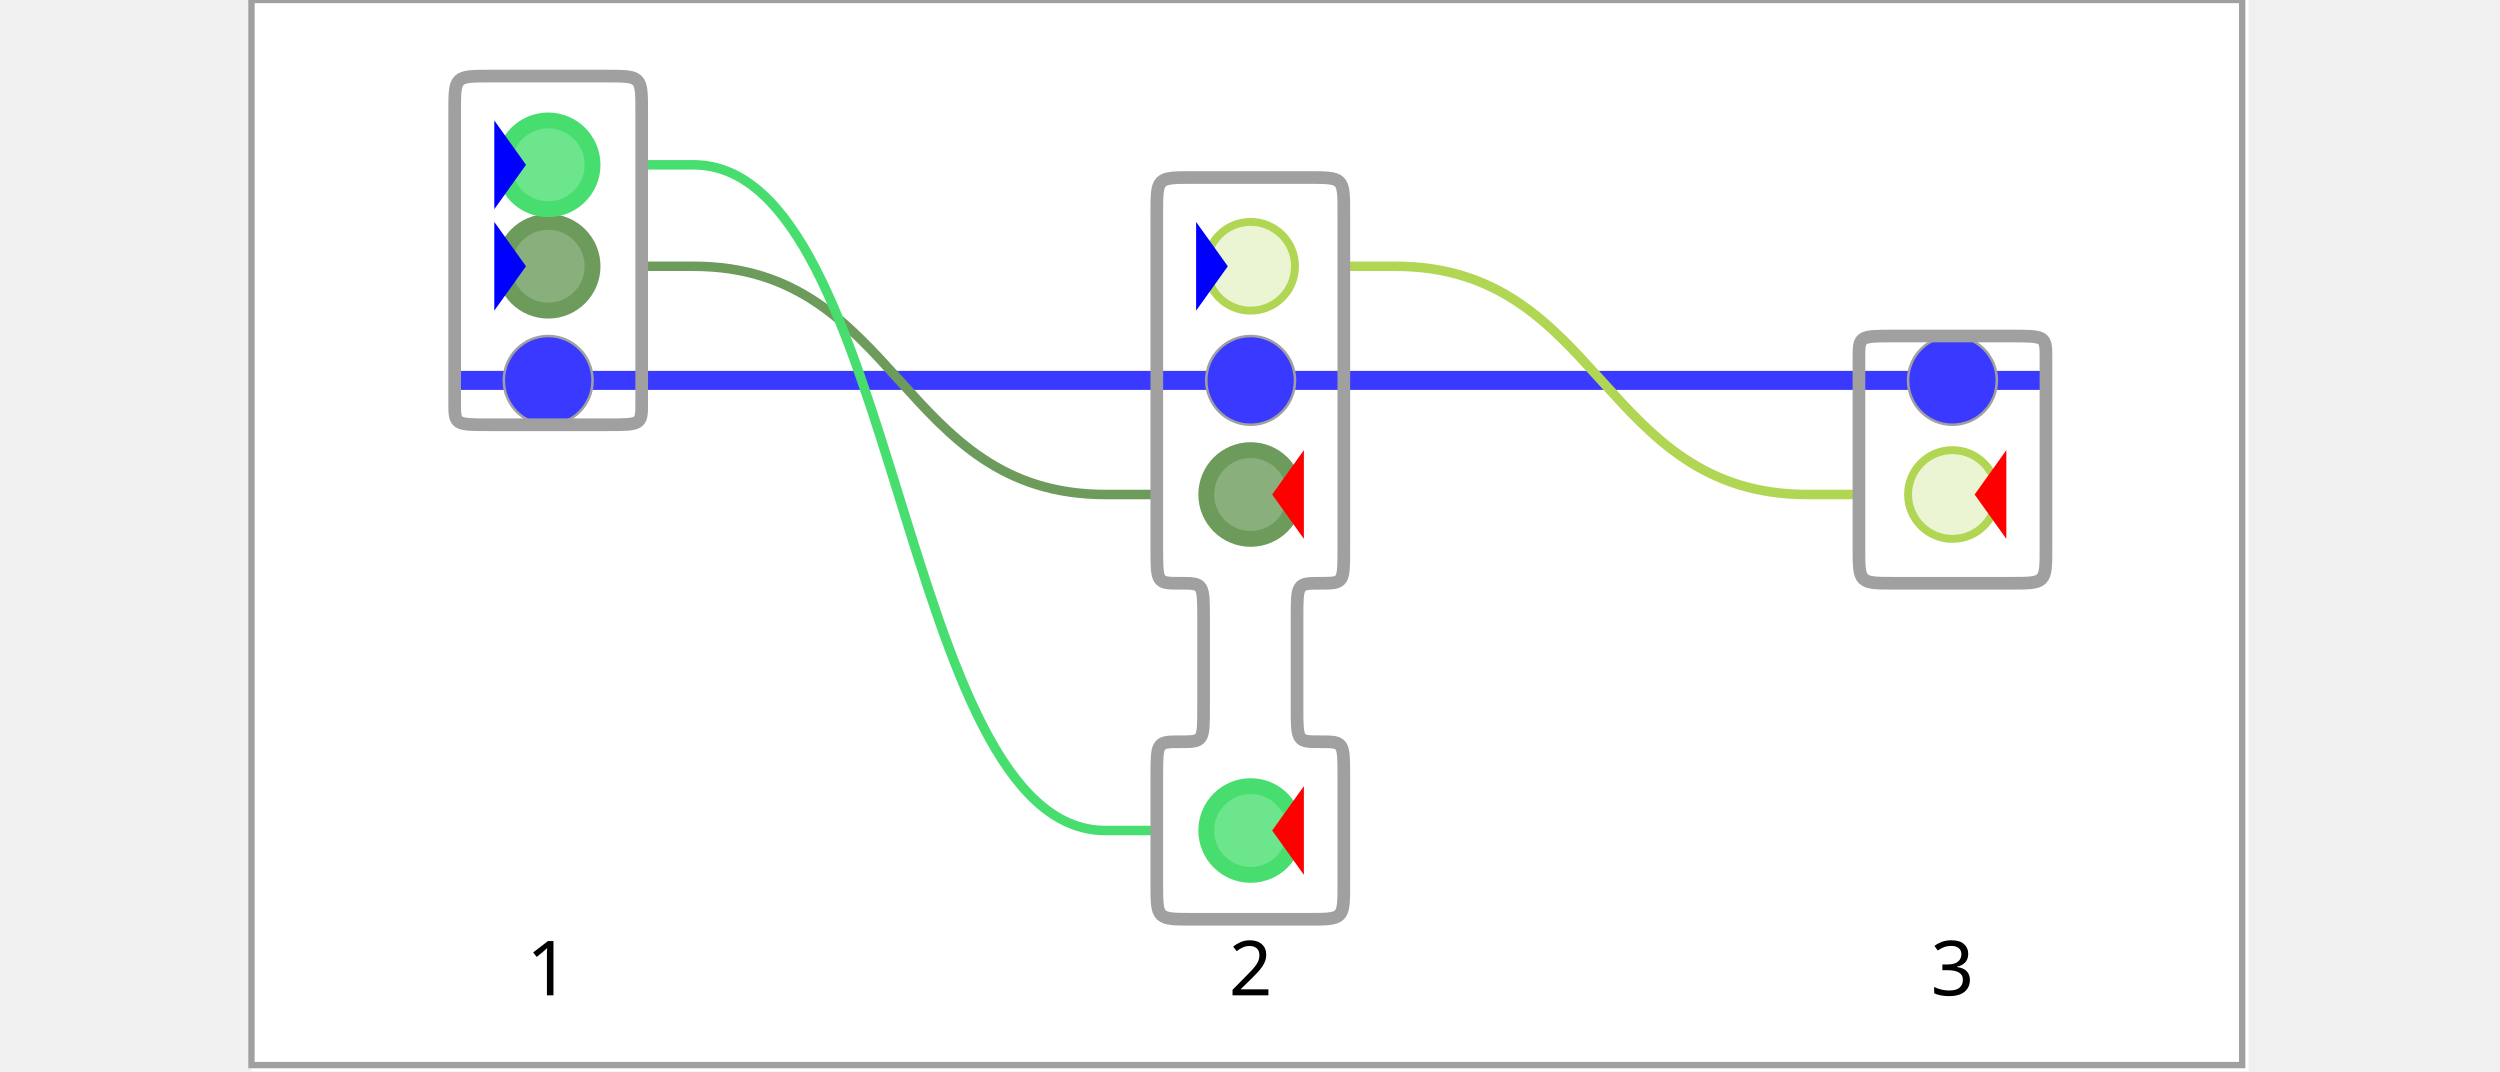
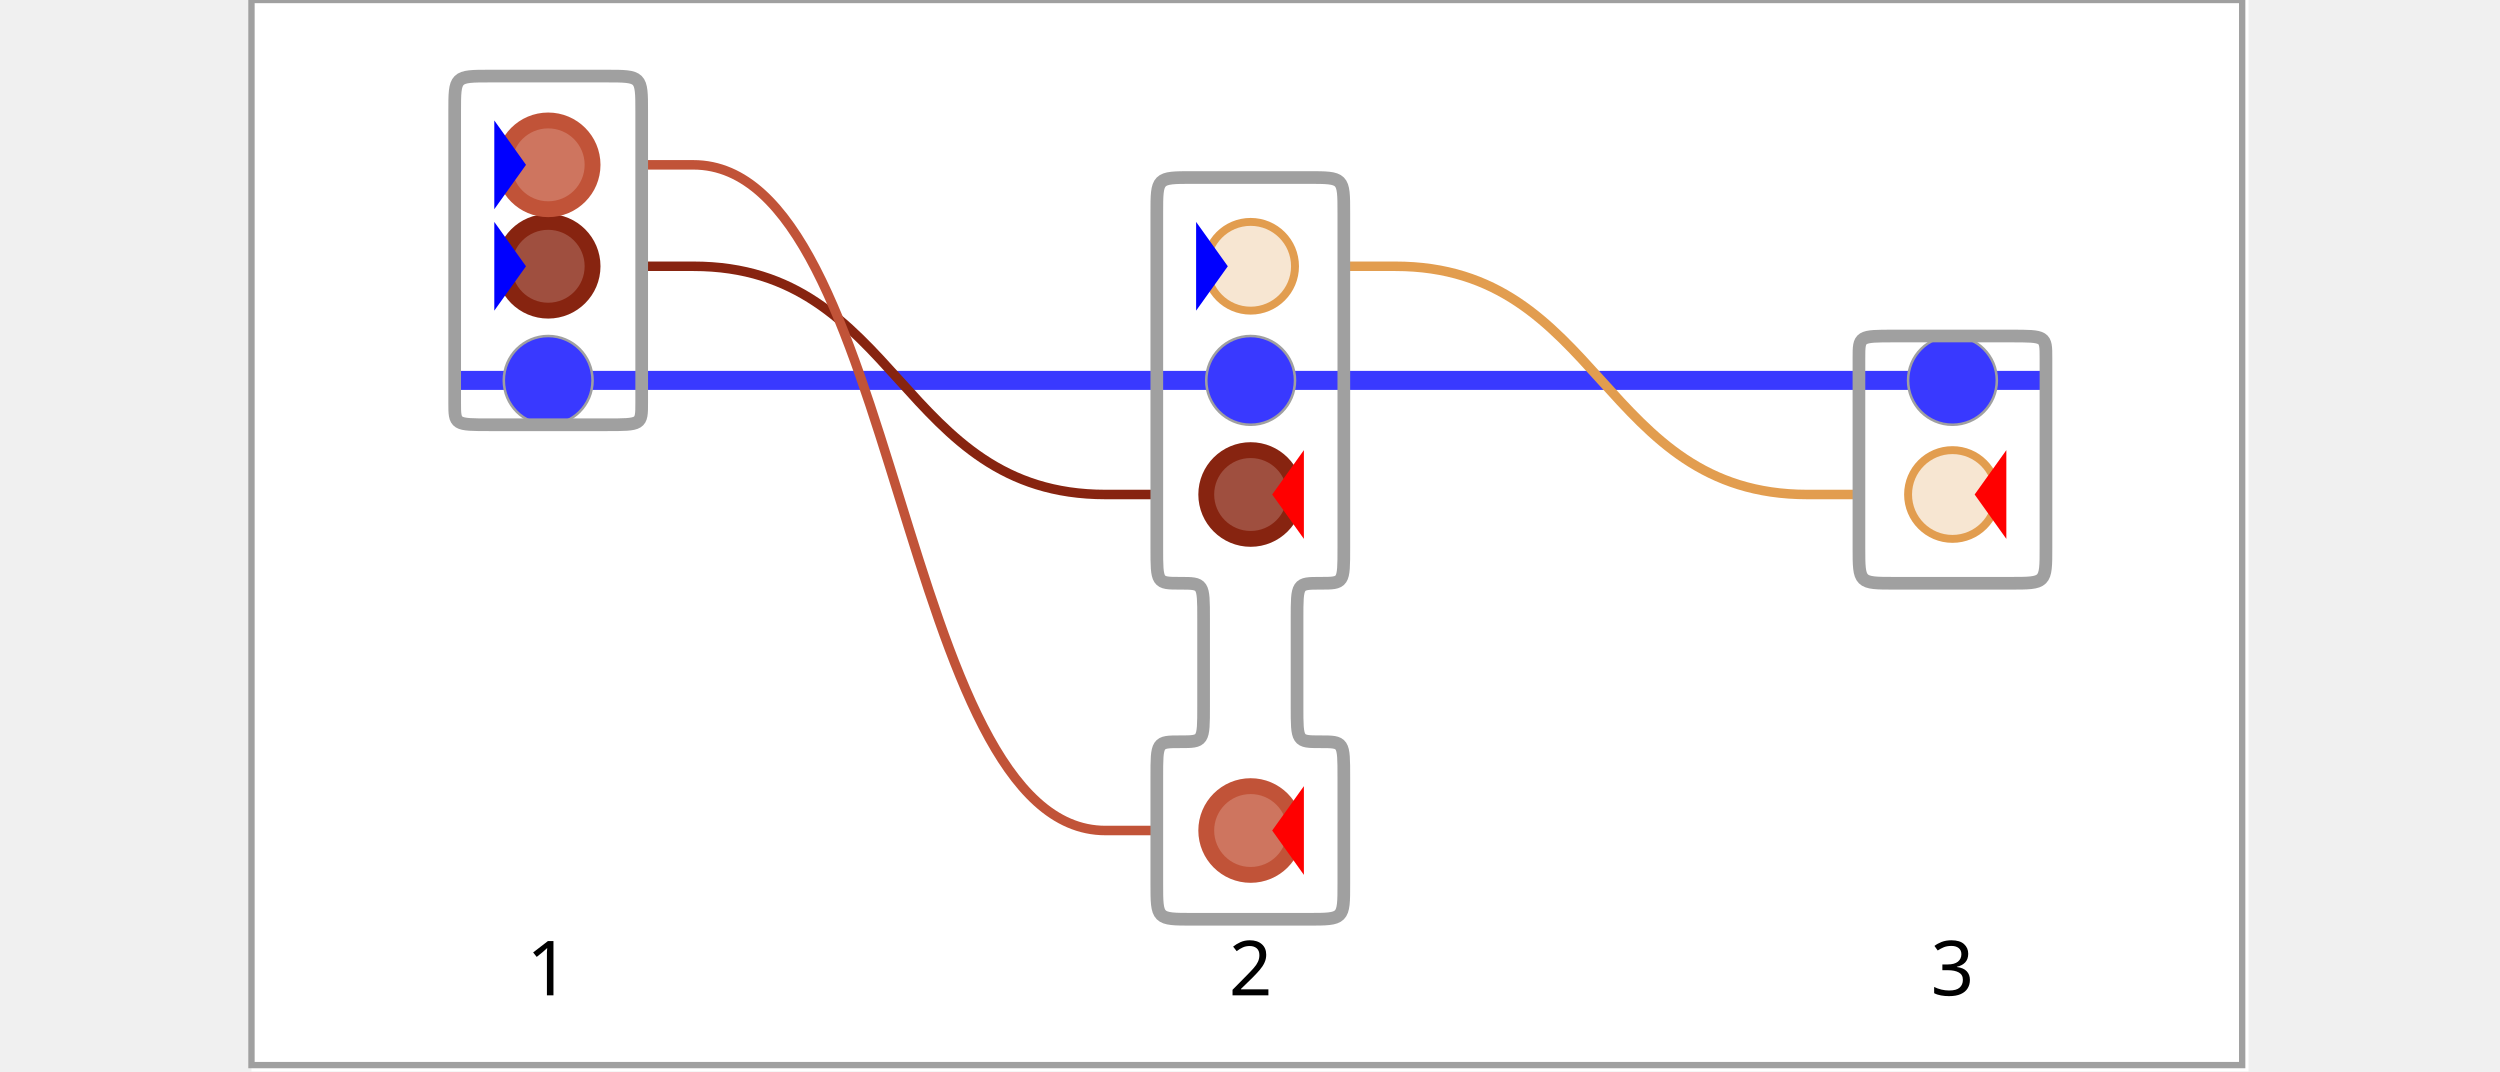
<svg xmlns="http://www.w3.org/2000/svg" x="0" y="0" width="700" height="300" viewBox="49.2 90.0 315.0 169.0" font-family="'Noto Sans', sans-serif">
  <rect x="49.2" y="90.0" width="315.0" height="169.0" fill="#ffffff" />
  <line x1="81.2" y1="150.0" x2="332.2" y2="150.0" stroke="#3939ff" stroke-width="3.0" />
-   <path d="M 221.5 132.0 L 229.6 132.0 C 262.1 132.0 262.1 168.0 294.6 168.0 L 302.8 168.0" stroke="#b1d653" stroke-width="1.5" fill="none" />
-   <path d="M 110.8 132.0 L 118.9 132.0 C 151.4 132.0 151.4 168.0 183.9 168.0 L 192.0 168.0" stroke="#6c9b5b" stroke-width="1.5" fill="none" />
-   <path d="M 110.8 116.0 L 118.9 116.0 C 151.4 116.0 151.4 221.0 183.9 221.0 L 192.0 221.0" stroke="#48de6f" stroke-width="1.5" fill="none" />
+   <path d="M 221.5 132.0 L 229.6 132.0 C 262.1 132.0 262.1 168.0 294.6 168.0 L 302.8 168.0" stroke="#e29d4f" stroke-width="1.5" fill="none" />
+   <path d="M 110.8 132.0 L 118.9 132.0 C 151.4 132.0 151.4 168.0 183.9 168.0 L 192.0 168.0" stroke="#872410" stroke-width="1.5" fill="none" />
+   <path d="M 110.8 116.0 L 118.9 116.0 C 151.4 116.0 151.4 221.0 183.9 221.0 L 192.0 221.0" stroke="#c15338" stroke-width="1.5" fill="none" />
  <circle cx="96.0" cy="150.0" r="7.0" stroke="#a0a0a0" stroke-width="0.4" fill="#3939ff" />
-   <circle cx="96.0" cy="132.0" r="7.0" stroke="#6c9b5b" stroke-width="2.50" fill="#6c9b5b" fill-opacity="0.80" />
+   <circle cx="96.0" cy="132.0" r="7.0" stroke="#872410" stroke-width="2.50" fill="#872410" fill-opacity="0.80" />
  <path d="M 92.5 132.0 L 87.5 139.0 L 87.5 125.0 Z" stroke="none" fill="#0000ff" />
-   <circle cx="96.0" cy="116.0" r="7.0" stroke="#48de6f" stroke-width="2.50" fill="#48de6f" fill-opacity="0.80" />
+   <circle cx="96.0" cy="116.0" r="7.0" stroke="#c15338" stroke-width="2.50" fill="#c15338" fill-opacity="0.80" />
  <path d="M 92.5 116.0 L 87.5 123.0 L 87.5 109.0 Z" stroke="none" fill="#0000ff" />
  <path d="M 81.25 153.50 L 81.25 153.50 C 81.25 157.00 81.25 157.00 86.85 157.00 L 105.15 157.00 C 110.75 157.00 110.75 157.00 110.75 153.50 L 110.75 153.50 C 110.75 150.00 110.75 150.00 110.75 144.40 L 110.75 107.60 C 110.75 102.00 110.75 102.00 105.15 102.00 L 86.85 102.00 C 81.25 102.00 81.25 102.00 81.25 107.60 L 81.25 144.40 C 81.25 150.00 81.25 150.00 81.25 153.50 Z" stroke="#a0a0a0" stroke-width="2.0" fill="none" />
  <circle cx="206.8" cy="150.0" r="7.0" stroke="#a0a0a0" stroke-width="0.4" fill="#3939ff" />
-   <circle cx="206.8" cy="132.0" r="7.0" stroke="#b1d653" stroke-width="1.25" fill="#b1d653" fill-opacity="0.25" />
+   <circle cx="206.8" cy="132.0" r="7.0" stroke="#e29d4f" stroke-width="1.25" fill="#e29d4f" fill-opacity="0.25" />
  <path d="M 203.2 132.0 L 198.2 139.0 L 198.2 125.0 Z" stroke="none" fill="#0000ff" />
-   <circle cx="206.8" cy="168.0" r="7.0" stroke="#6c9b5b" stroke-width="2.50" fill="#6c9b5b" fill-opacity="0.80" />
+   <circle cx="206.8" cy="168.0" r="7.0" stroke="#872410" stroke-width="2.50" fill="#872410" fill-opacity="0.80" />
  <path d="M 210.2 168.0 L 215.2 175.0 L 215.2 161.0 Z" stroke="none" fill="#ff0000" />
-   <circle cx="206.8" cy="221.0" r="7.0" stroke="#48de6f" stroke-width="2.50" fill="#48de6f" fill-opacity="0.80" />
+   <circle cx="206.8" cy="221.0" r="7.0" stroke="#c15338" stroke-width="2.50" fill="#c15338" fill-opacity="0.80" />
  <path d="M 210.2 221.0 L 215.2 228.0 L 215.2 214.0 Z" stroke="none" fill="#ff0000" />
  <path d="M 192.00 155.60 L 192.00 176.40 C 192.00 182.00 192.00 182.00 195.69 182.00 L 195.69 182.00 C 199.38 182.00 199.38 182.00 199.38 187.60 L 199.38 201.40 C 199.38 207.00 199.38 207.00 195.69 207.00 L 195.69 207.00 C 192.00 207.00 192.00 207.00 192.00 212.60 L 192.00 229.40 C 192.00 235.00 192.00 235.00 197.60 235.00 L 215.90 235.00 C 221.50 235.00 221.50 235.00 221.50 229.40 L 221.50 212.60 C 221.50 207.00 221.50 207.00 217.81 207.00 L 217.81 207.00 C 214.12 207.00 214.12 207.00 214.12 201.40 L 214.12 187.60 C 214.12 182.00 214.12 182.00 217.81 182.00 L 217.81 182.00 C 221.50 182.00 221.50 182.00 221.50 176.40 L 221.50 155.60 C 221.50 150.00 221.50 150.00 221.50 144.40 L 221.50 123.60 C 221.50 118.00 221.50 118.00 215.90 118.00 L 197.60 118.00 C 192.00 118.00 192.00 118.00 192.00 123.60 L 192.00 144.40 C 192.00 150.00 192.00 150.00 192.00 155.60 Z" stroke="#a0a0a0" stroke-width="2.0" fill="none" />
  <circle cx="317.5" cy="150.0" r="7.0" stroke="#a0a0a0" stroke-width="0.4" fill="#3939ff" />
-   <circle cx="317.5" cy="168.0" r="7.0" stroke="#b1d653" stroke-width="1.25" fill="#b1d653" fill-opacity="0.25" />
+   <circle cx="317.5" cy="168.0" r="7.0" stroke="#e29d4f" stroke-width="1.25" fill="#e29d4f" fill-opacity="0.25" />
  <path d="M 321.0 168.0 L 326.0 175.0 L 326.0 161.0 Z" stroke="none" fill="#ff0000" />
  <path d="M 302.75 155.60 L 302.75 176.40 C 302.75 182.00 302.75 182.00 308.35 182.00 L 326.65 182.00 C 332.25 182.00 332.25 182.00 332.25 176.40 L 332.25 155.60 C 332.25 150.00 332.25 150.00 332.25 146.50 L 332.25 146.50 C 332.25 143.00 332.25 143.00 326.65 143.00 L 308.35 143.00 C 302.75 143.00 302.75 143.00 302.75 146.50 L 302.75 146.50 C 302.75 150.00 302.75 150.00 302.75 155.60 Z" stroke="#a0a0a0" stroke-width="2.0" fill="none" />
  <text x="96.0" y="247.0" font-size="12px" text-anchor="middle" fill="#000000">1</text>
  <text x="206.8" y="247.0" font-size="12px" text-anchor="middle" fill="#000000">2</text>
  <text x="317.5" y="247.0" font-size="12px" text-anchor="middle" fill="#000000">3</text>
  <rect x="49.2" y="90.0" width="314.0" height="168.0" fill="none" stroke="#a0a0a0" stroke-width="1" />
</svg>
